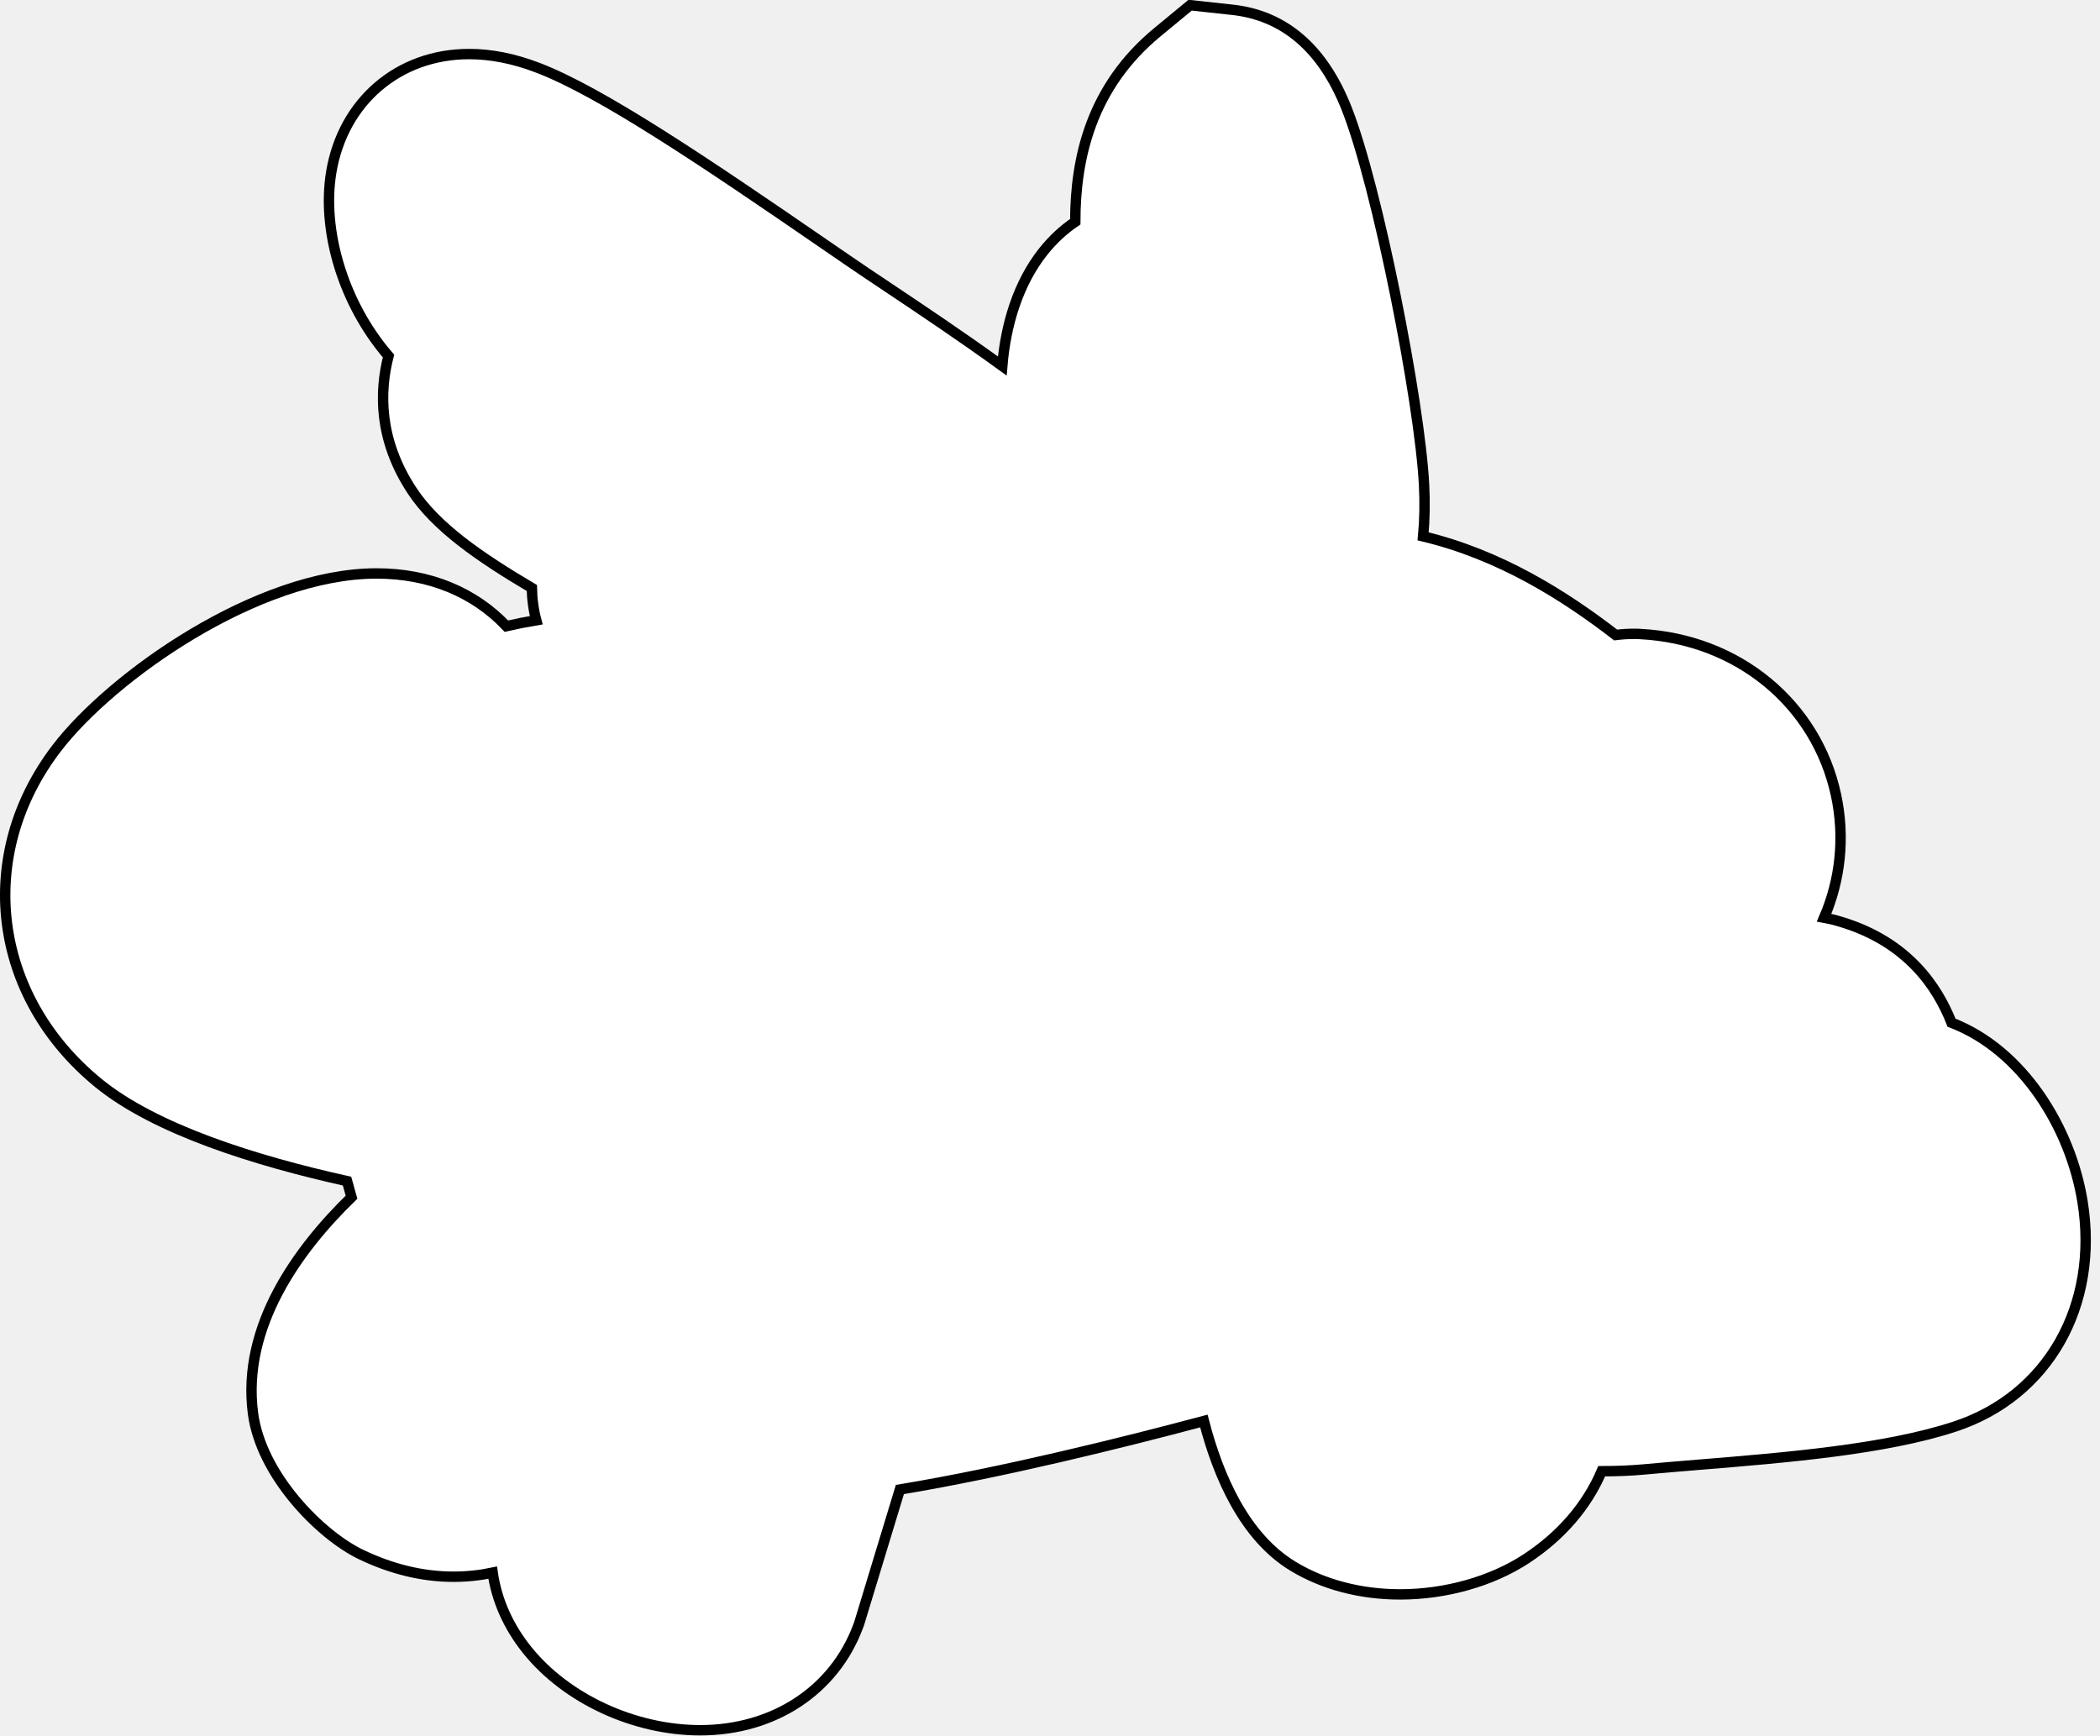
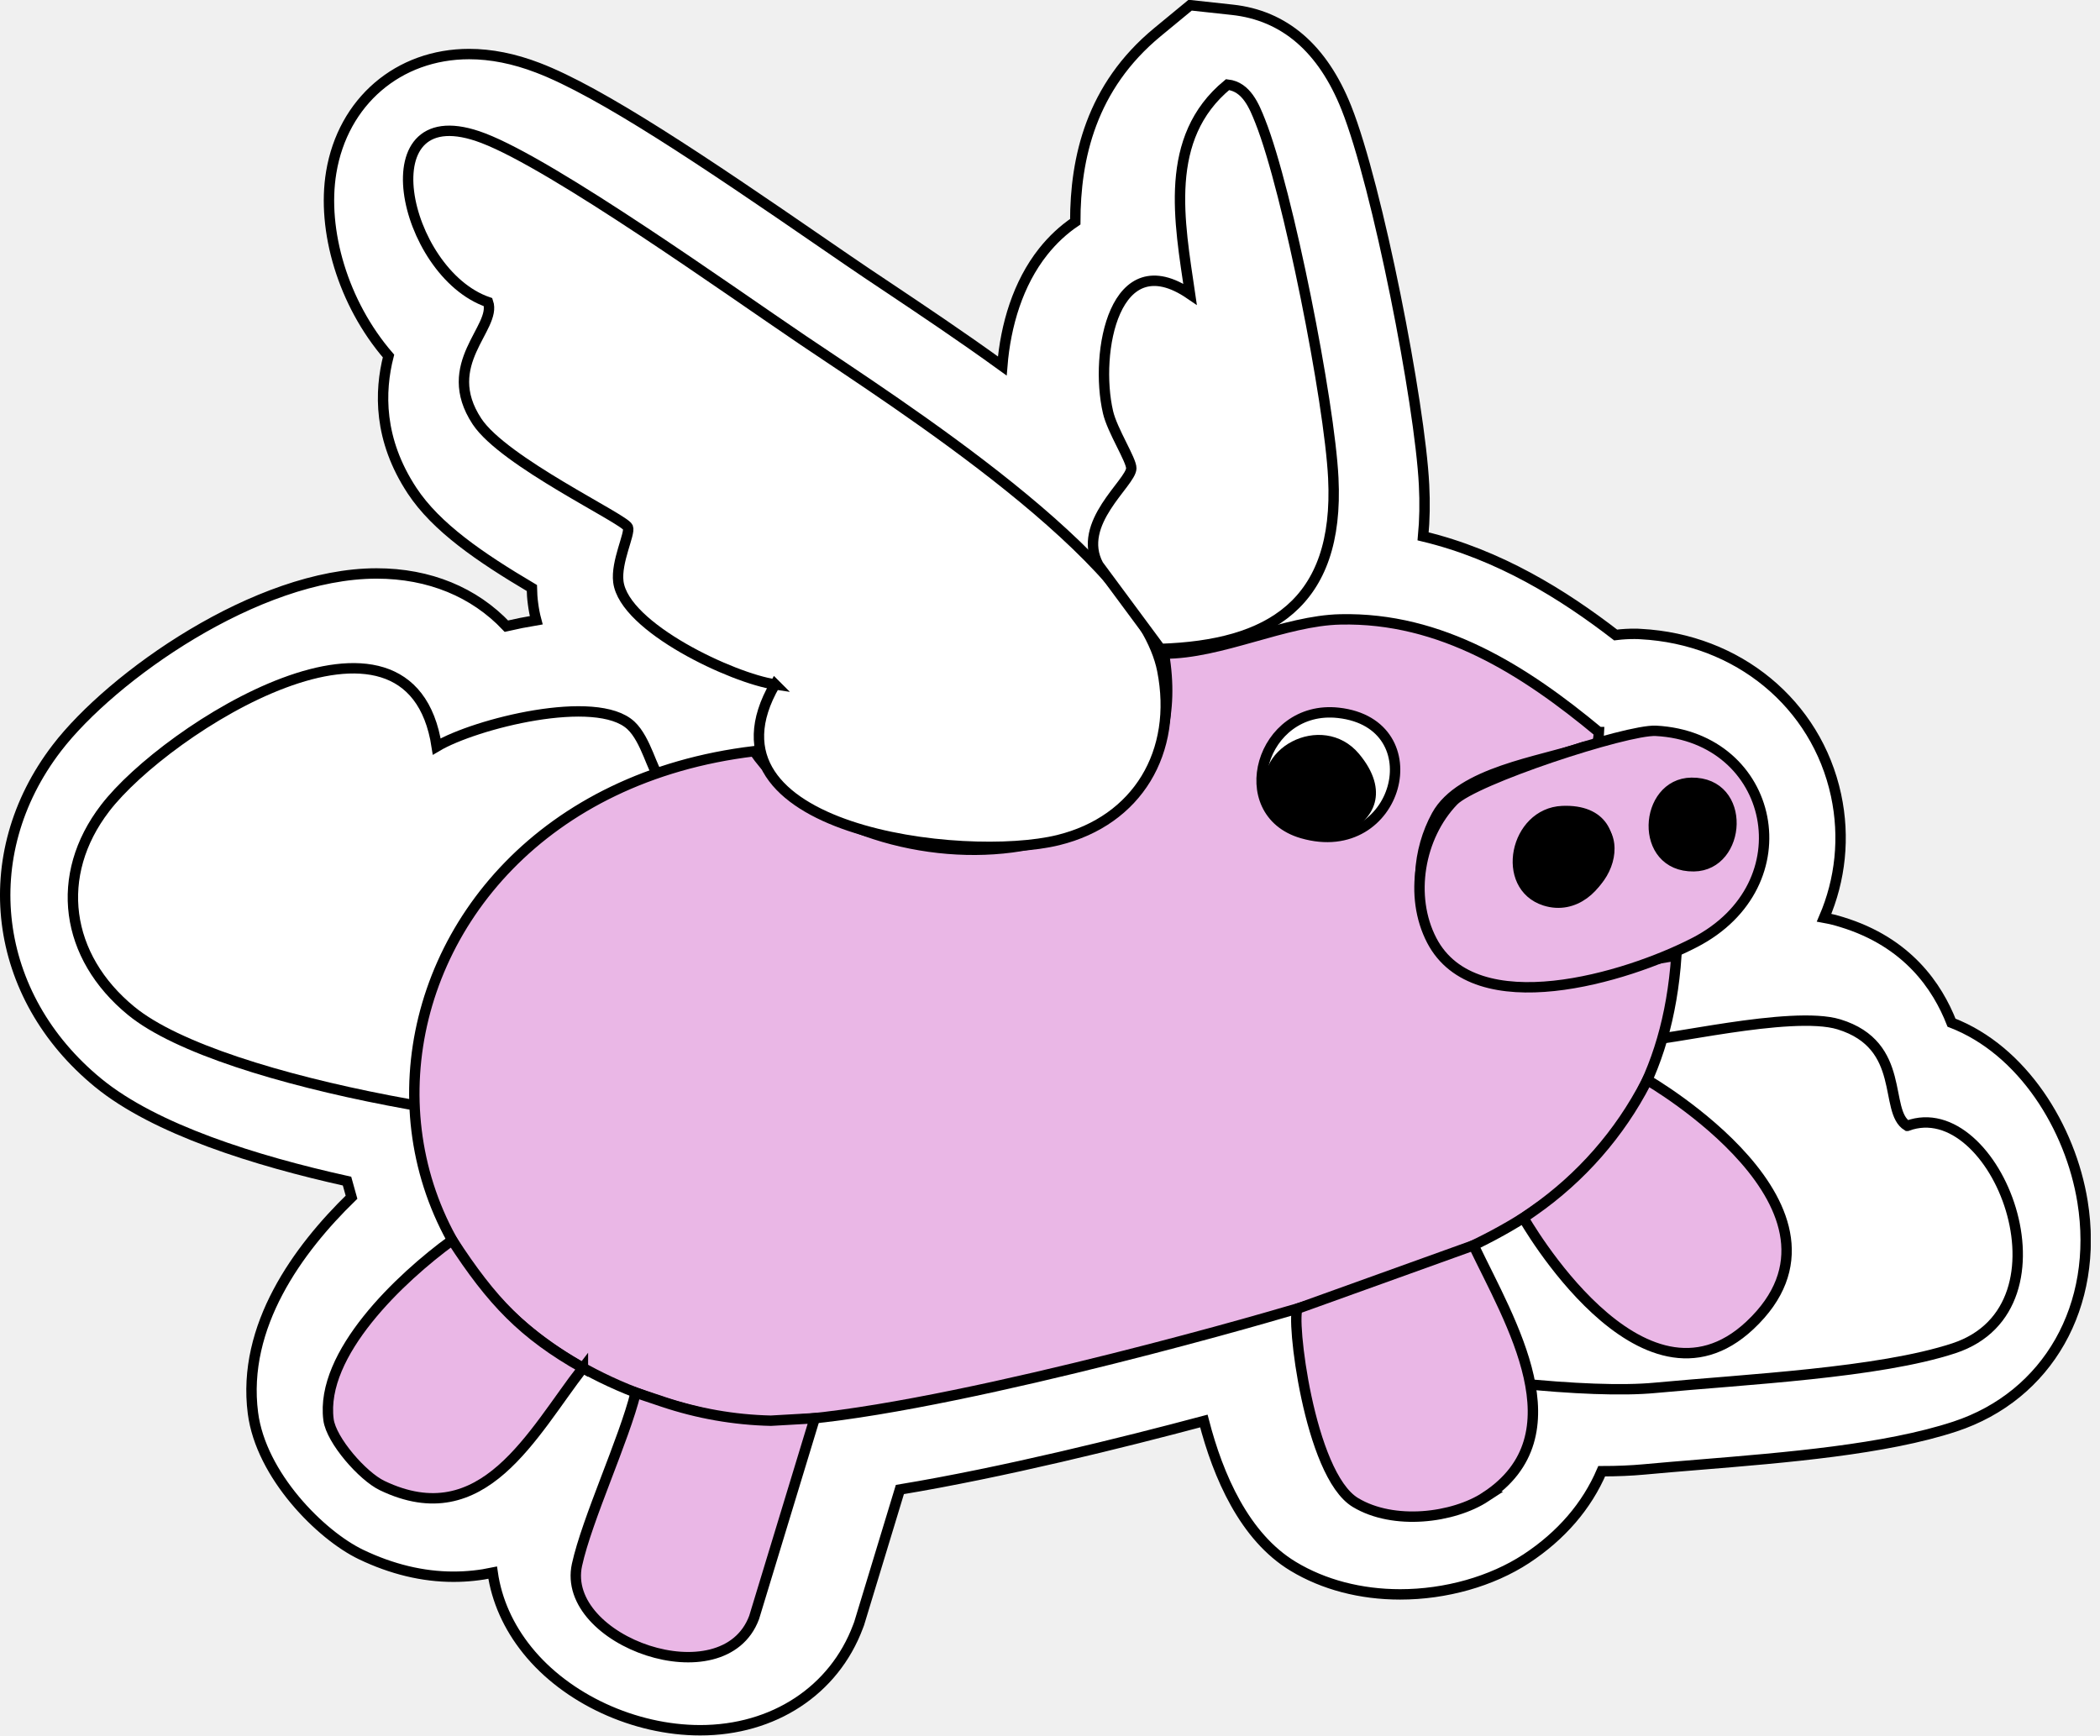
<svg xmlns="http://www.w3.org/2000/svg" width="202" height="167" viewBox="0 0 202 167" fill="none">
-   <path d="M67.36 166.46C61.02 166.46 54.49 163.44 50.73 158.77C48.9 156.5 47.77 153.95 47.39 151.3C46.2 151.55 44.94 151.69 43.61 151.69C40.67 151.69 37.68 150.97 34.72 149.55C30.86 147.7 25.1 141.94 24.33 135.94C23.25 127.58 28.68 120.17 33.81 115.18C33.66 114.67 33.52 114.15 33.38 113.63C24.54 111.67 14.91 108.65 9.45 104.18C-0.76 95.82 -2.44 82.27 5.47 71.96C10.73 65.1 24.71 55.17 36.22 55.17C41.32 55.17 45.63 56.99 48.71 60.24C49.66 60.02 50.62 59.83 51.58 59.67C51.44 59.15 51.34 58.62 51.27 58.07C51.2 57.56 51.17 57.06 51.16 56.57C46.16 53.61 41.96 50.73 39.64 47.21C36.39 42.28 36.5 37.66 37.37 34.25C32.99 29.18 30.94 22.15 31.86 16.58C32.99 9.77 38.32 5.2 45.13 5.2C47.23 5.2 49.45 5.64 51.74 6.52C57.79 8.83 67.76 15.55 79.22 23.44C80.85 24.56 82.29 25.55 83.45 26.33C84.1 26.77 84.83 27.26 85.62 27.78C88.62 29.79 92.43 32.33 96.41 35.21C96.73 31.27 97.92 27.26 100.35 24.2C101.26 23.06 102.29 22.1 103.43 21.33C103.43 15.21 104.95 8.36 111.34 3.09L114.48 0.5L118.53 0.94C123.54 1.48 127.23 4.66 129.51 10.38C132.51 17.92 136.58 38.75 136.98 46.64C137.07 48.37 137.04 50.02 136.89 51.6C144.23 53.36 150.38 57.21 155.41 61.09C156.14 61 156.71 60.98 157.19 60.98C157.41 60.98 157.62 60.98 157.82 61C167.17 61.49 174.72 67.72 176.61 76.5C177.48 80.56 177.03 84.64 175.46 88.29C176.06 88.4 176.62 88.54 177.16 88.71C183.52 90.65 186.36 94.94 187.72 98.39C194.56 101.02 199.17 108.49 200.32 115.61C201.93 125.6 197 134.29 188.05 137.24C181.35 139.45 171.8 140.23 163.37 140.92C161.52 141.07 159.75 141.22 158.12 141.37C156.93 141.48 155.57 141.54 154.07 141.54C152.64 144.87 150.2 147.73 146.81 149.96C143.48 152.14 139.06 153.39 134.68 153.39C130.88 153.39 127.32 152.46 124.39 150.69C119.7 147.86 117.17 142.01 115.8 136.71C108.04 138.78 96.41 141.67 86.56 143.3L82.64 156.2L82.53 156.49C80.23 162.64 74.41 166.46 67.35 166.46H67.36Z" fill="white" stroke="black" stroke-miterlimit="10" />
+   <g clip-path="url(#clip0_625_392)">
+     <path d="M67.36 166.46C61.02 166.46 54.49 163.44 50.73 158.77C48.9 156.5 47.77 153.95 47.39 151.3C46.2 151.55 44.94 151.69 43.61 151.69C40.67 151.69 37.68 150.97 34.72 149.55C30.86 147.7 25.1 141.94 24.33 135.94C23.25 127.58 28.68 120.17 33.81 115.18C33.66 114.67 33.52 114.15 33.38 113.63C24.54 111.67 14.91 108.65 9.45 104.18C-0.76 95.82 -2.44 82.27 5.47 71.96C10.73 65.1 24.71 55.17 36.22 55.17C41.32 55.17 45.63 56.99 48.71 60.24C49.66 60.02 50.62 59.83 51.58 59.67C51.44 59.15 51.34 58.62 51.27 58.07C51.2 57.56 51.17 57.06 51.16 56.57C46.16 53.61 41.96 50.73 39.64 47.21C36.39 42.28 36.5 37.66 37.37 34.25C32.99 29.18 30.94 22.15 31.86 16.58C32.99 9.77 38.32 5.2 45.13 5.2C47.23 5.2 49.45 5.64 51.74 6.52C57.79 8.83 67.76 15.55 79.22 23.44C80.85 24.56 82.29 25.55 83.45 26.33C84.1 26.77 84.83 27.26 85.62 27.78C88.62 29.79 92.43 32.33 96.41 35.21C96.73 31.27 97.92 27.26 100.35 24.2C101.26 23.06 102.29 22.1 103.43 21.33C103.43 15.21 104.95 8.36 111.34 3.09L114.48 0.5L118.53 0.94C123.54 1.48 127.23 4.66 129.51 10.38C132.51 17.92 136.58 38.75 136.98 46.64C137.07 48.37 137.04 50.02 136.89 51.6C144.23 53.36 150.38 57.21 155.41 61.09C156.14 61 156.71 60.98 157.19 60.98C157.41 60.98 157.62 60.98 157.82 61C167.17 61.49 174.72 67.72 176.61 76.5C177.48 80.56 177.03 84.64 175.46 88.29C176.06 88.4 176.62 88.54 177.16 88.71C183.52 90.65 186.36 94.94 187.72 98.39C194.56 101.02 199.17 108.49 200.32 115.61C201.93 125.6 197 134.29 188.05 137.24C181.35 139.45 171.8 140.23 163.37 140.92C161.52 141.07 159.75 141.22 158.12 141.37C156.93 141.48 155.57 141.54 154.07 141.54C152.64 144.87 150.2 147.73 146.81 149.96C143.48 152.14 139.06 153.39 134.68 153.39C130.88 153.39 127.32 152.46 124.39 150.69C119.7 147.86 117.17 142.01 115.8 136.71C108.04 138.78 96.41 141.67 86.56 143.3L82.64 156.2L82.53 156.49C80.23 162.64 74.41 166.46 67.35 166.46H67.36Z" fill="white" stroke="black" stroke-miterlimit="10" />
+     <path d="M72.54 73.07C67.49 73.63 63.88 74.83 63.36 74.56C62.79 74.26 62.16 71.16 60.69 69.79C57.36 66.68 45.69 69.63 42.01 71.82C39.46 55.27 16 70.06 10.11 77.75C5.16 84.2 6.24 92.03 12.63 97.26C21.39 104.43 52.69 109.36 64 108.3C66.97 108.02 69.01 107.88 72.53 107.58C72.12 95.94 73.08 84.76 72.53 73.08L72.54 73.07Z" fill="white" stroke="black" stroke-miterlimit="10" />
+     <path d="M183.46 108.31C181.16 106.91 183.44 100.56 176.89 98.55C172.28 97.14 159.36 100.38 158.54 99.95C157.97 99.65 157.34 96.56 155.89 95.2C152.58 92.1 140.96 95.04 137.3 97.22C136.31 90.83 133.64 88.81 128.62 89.58C128.46 103.19 128.35 116.81 128.55 130.32C139.79 132.75 152.96 134.11 159.18 133.52C167.93 132.7 180.72 132.09 187.95 129.71C200.04 125.72 191.95 105.18 183.47 108.31H183.46Z" fill="white" stroke="black" stroke-miterlimit="10" />
+     <path d="M132.31 70.26C139.25 78.6 125.08 83.45 122.08 75.64C119.78 69.67 128.22 65.34 132.31 70.26Z" fill="white" />
+     <path d="M153.8 70.43C153.71 72.41 153.12 71.6 152.29 71.88C148.19 73.27 140.49 74.27 138.19 78.45C136.36 81.79 135.98 86.17 137.78 89.61C142.76 99.11 153.41 92.85 161.25 91.96C159.64 115.54 140.84 121.31 121.73 126.78C111.27 129.78 79.75 138.18 70.47 136.54C26.81 128.8 31.95 77.14 72.54 72.27C82.18 86.28 115.85 86.06 111.96 62.88C117.43 62.9 123.59 59.7 128.93 59.59C138.63 59.37 146.65 64.5 153.79 70.43H153.8ZM128.75 68.58C121.27 67.74 118.36 78.16 125.26 80.16C134.55 82.85 138 69.62 128.75 68.58Z" fill="#EAB7E6" stroke="black" stroke-miterlimit="10" />
+     <path d="M74.56 65.85C70.5 65.26 60.05 60.38 59.48 55.98C59.23 54.05 60.65 51.31 60.4 50.73C60.05 49.9 48.45 44.44 45.88 40.54C42.23 35 47.8 31.55 46.95 29.07C38.72 26.25 35.04 8.91 46.48 13.29C53.32 15.9 70.24 28 77.26 32.74C86.29 38.84 109.67 53.69 111.8 64.48C113.36 72.36 109.4 78.95 101.8 80.82C92.76 83.05 66.38 79.95 74.55 65.84L74.56 65.85Z" fill="white" stroke="black" stroke-miterlimit="10" />
+     <path d="M105.65 54.35C103.5 50.34 108.78 46.46 108.82 45.06C108.84 44.26 106.99 41.43 106.58 39.65C105.25 33.91 107.2 23.34 114.47 28.3C113.45 21.31 111.86 13.27 118.08 8.14C119.9 8.34 120.65 10.22 121.22 11.66C123.89 18.37 127.89 38.67 128.25 45.98C128.86 58.16 122.05 62.09 111.63 62.43L105.65 54.35Z" fill="white" stroke="black" stroke-miterlimit="10" />
+     <path d="M146.54 117.17L147.5 116.5C152.07 113.31 155.8 109.06 158.35 104.11L158.46 103.9C158.46 103.9 180.16 116.41 168.32 127.51C157.9 137.27 146.54 117.17 146.54 117.17Z" fill="#EAB7E6" stroke="black" stroke-miterlimit="10" />
+     <path d="M142.92 144C139.79 146.05 134.06 146.77 130.38 144.55C125.89 141.84 124.14 126.47 124.84 125.89L141.74 119.81C145.27 127.19 151.97 138.06 142.91 144H142.92Z" fill="#EAB7E6" stroke="black" stroke-miterlimit="10" />
+     <path d="M137.72 90.47C135.52 86.24 136.5 80.49 139.81 77.05C141.8 74.99 156.49 70.17 159.28 70.31C170.75 70.91 173.83 85.11 162.98 90.69C156.46 94.05 141.89 98.49 137.72 90.47ZM162.7 75.31C158.11 75.37 157.56 83.41 162.93 83.34C167.52 83.28 168.07 75.24 162.7 75.31ZM150.29 78.03C145.71 78.22 144.27 85.26 148.61 86.64C154.29 88.44 158.06 77.71 150.29 78.03Z" fill="#EAB7E6" stroke="black" stroke-miterlimit="10" />
+     <path d="M78.37 136.45L72.54 155.61C69.6 163.47 53.9 157.91 55.5 150.55C56.46 146.16 60.04 138.48 61.15 133.98L63.74 134.85C67.1 135.98 70.61 136.6 74.15 136.68L78.37 136.44V136.45Z" fill="#EAB7E6" stroke="black" stroke-miterlimit="10" />
+     <path d="M56.07 131.6C51.21 137.86 46.5 147.59 36.76 142.92C34.88 142.02 31.86 138.57 31.6 136.58C30.78 130.23 38.5 122.95 43.49 119.31C47.31 125.19 50.32 128.36 56.07 131.61V131.6Z" fill="#EAB7E6" stroke="black" stroke-miterlimit="10" />
+     <path d="M150.59 78.02C158.8 77.83 155 88.52 148.96 86.62C144.34 85.17 145.75 78.13 150.59 78.02Z" fill="black" />
+     <path d="M162.48 75.55C167.96 75.57 167.54 83.34 162.85 83.33C157.37 83.31 157.79 75.54 162.48 75.55Z" fill="black" />
+     <path d="M130.73 72.53C136.69 79.68 124.53 83.84 121.95 77.15C119.98 72.03 127.21 68.32 130.73 72.53Z" fill="black" />
+   </g>
+   <defs>
+     <clipPath id="clip0_625_392">
+       <rect width="201.11" height="166.96" fill="white" />
+     </clipPath>
+   </defs>
</svg>
